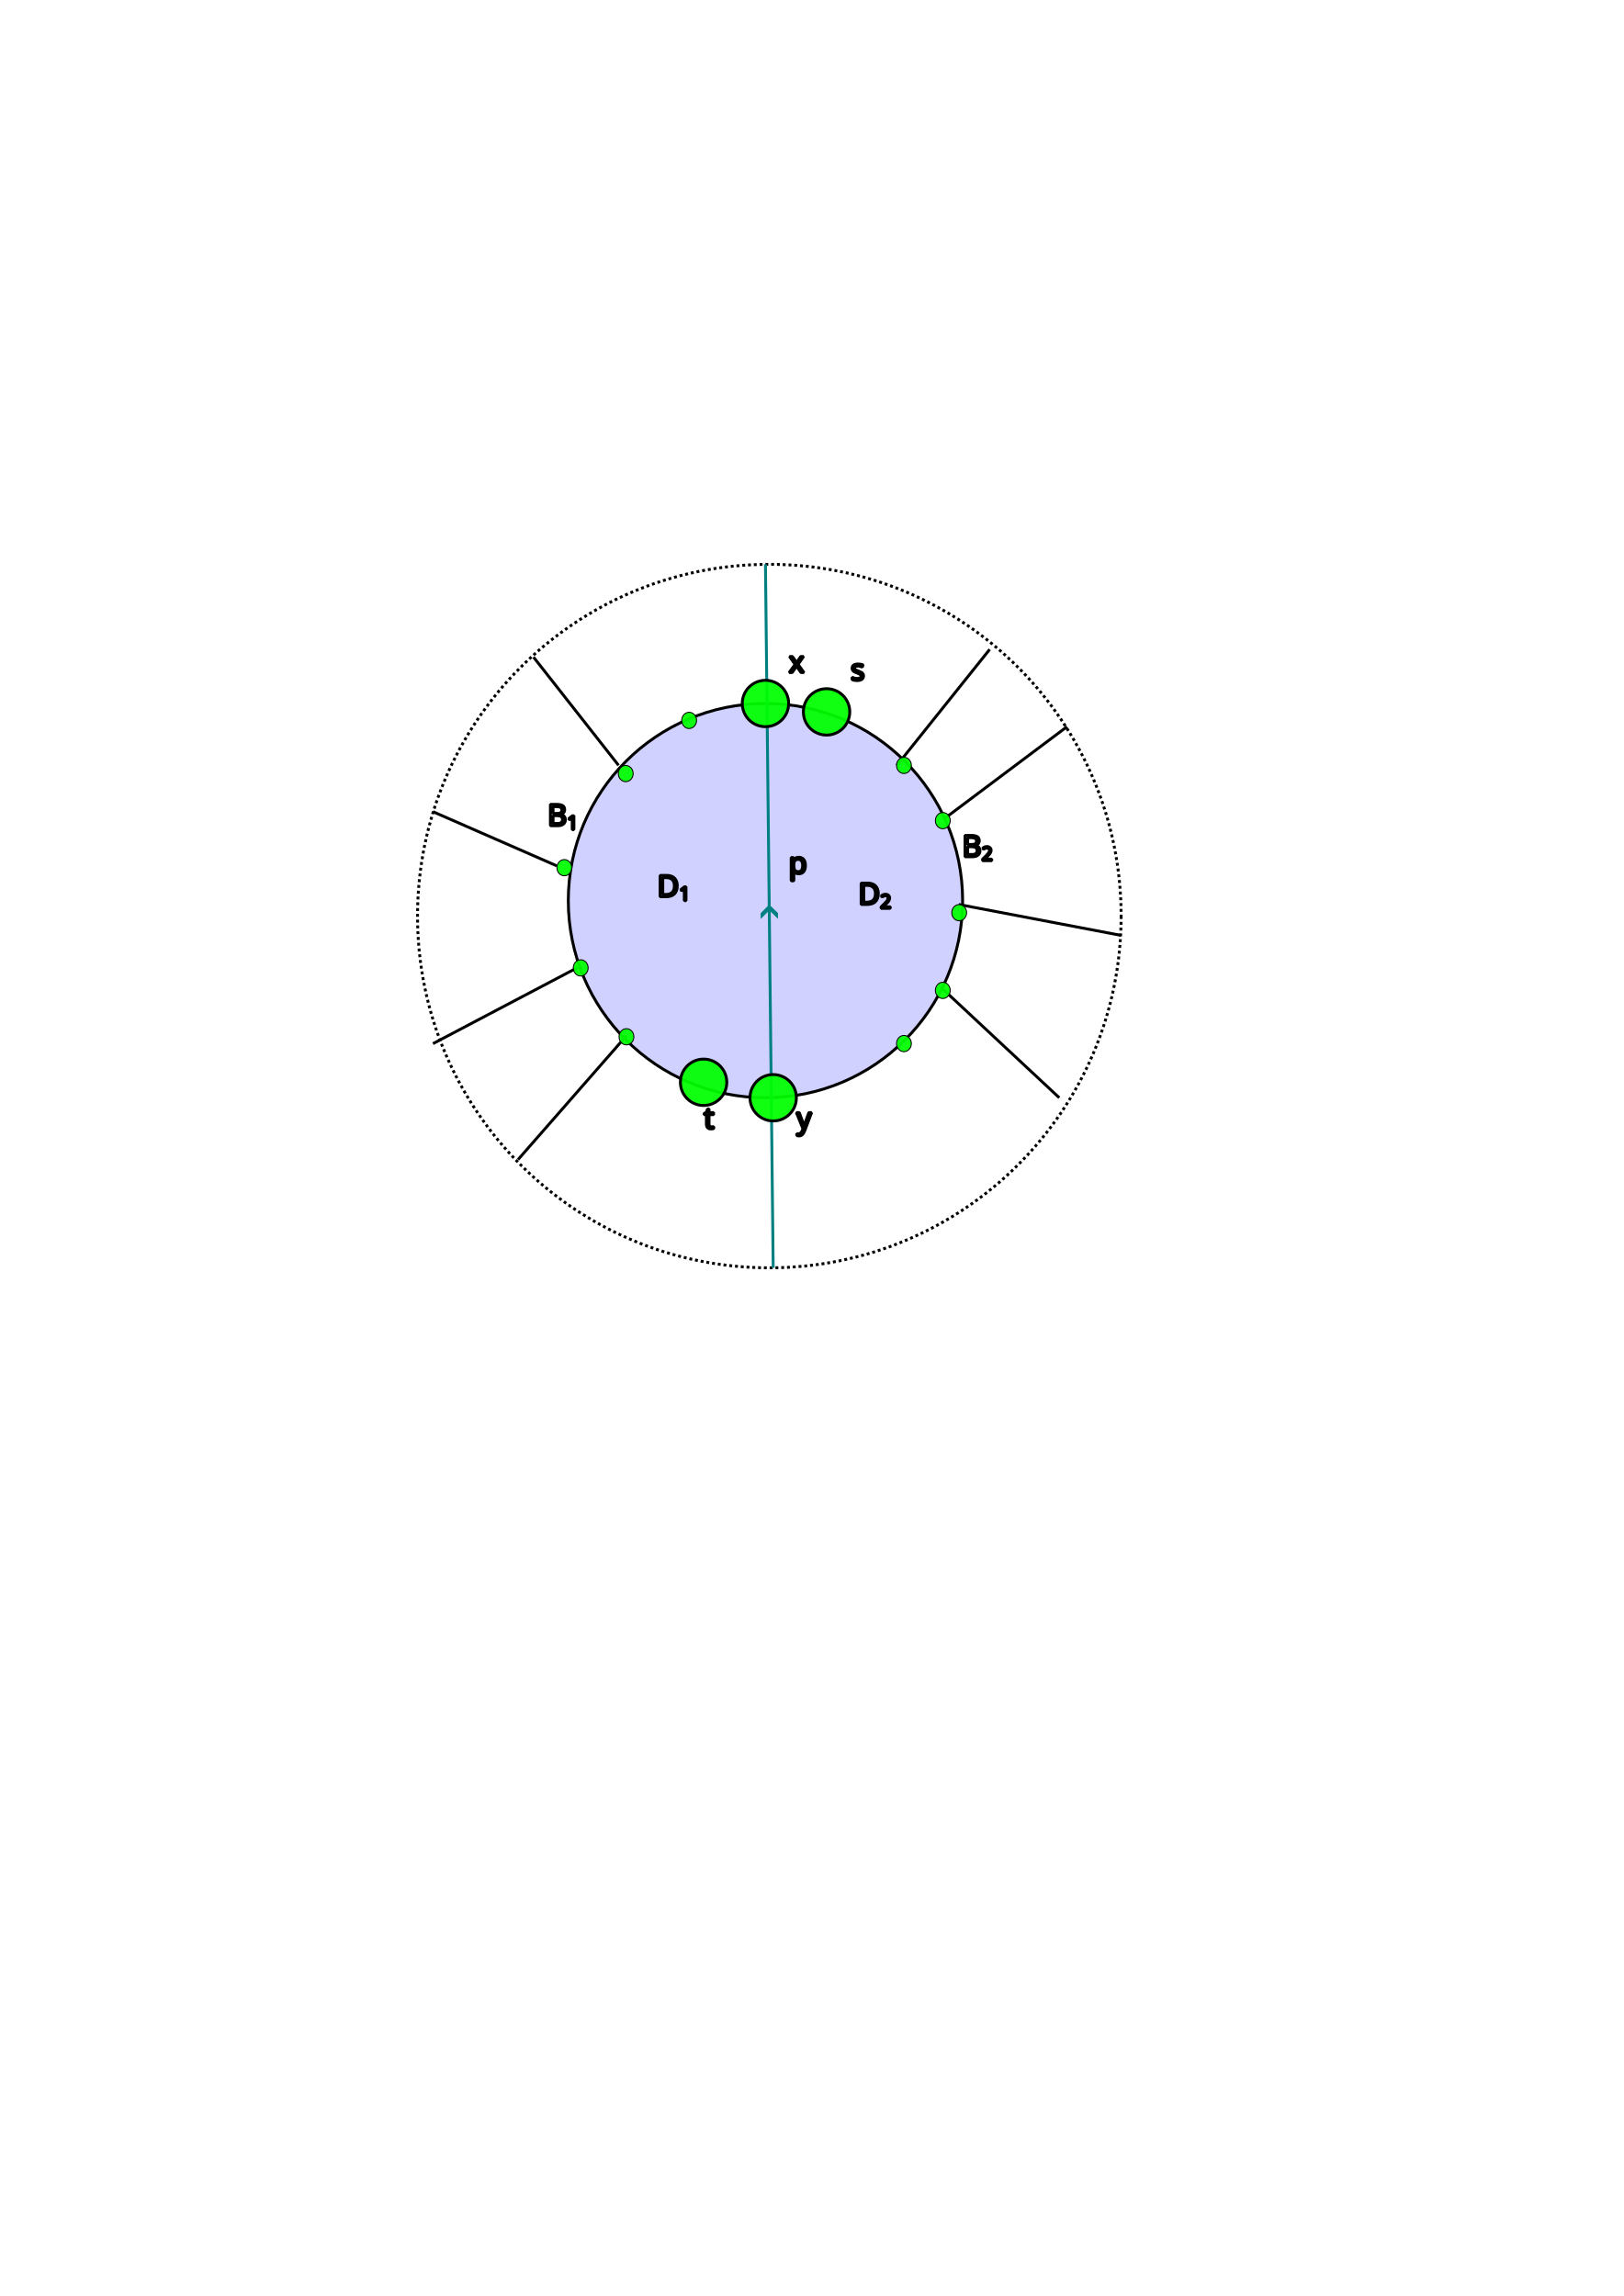
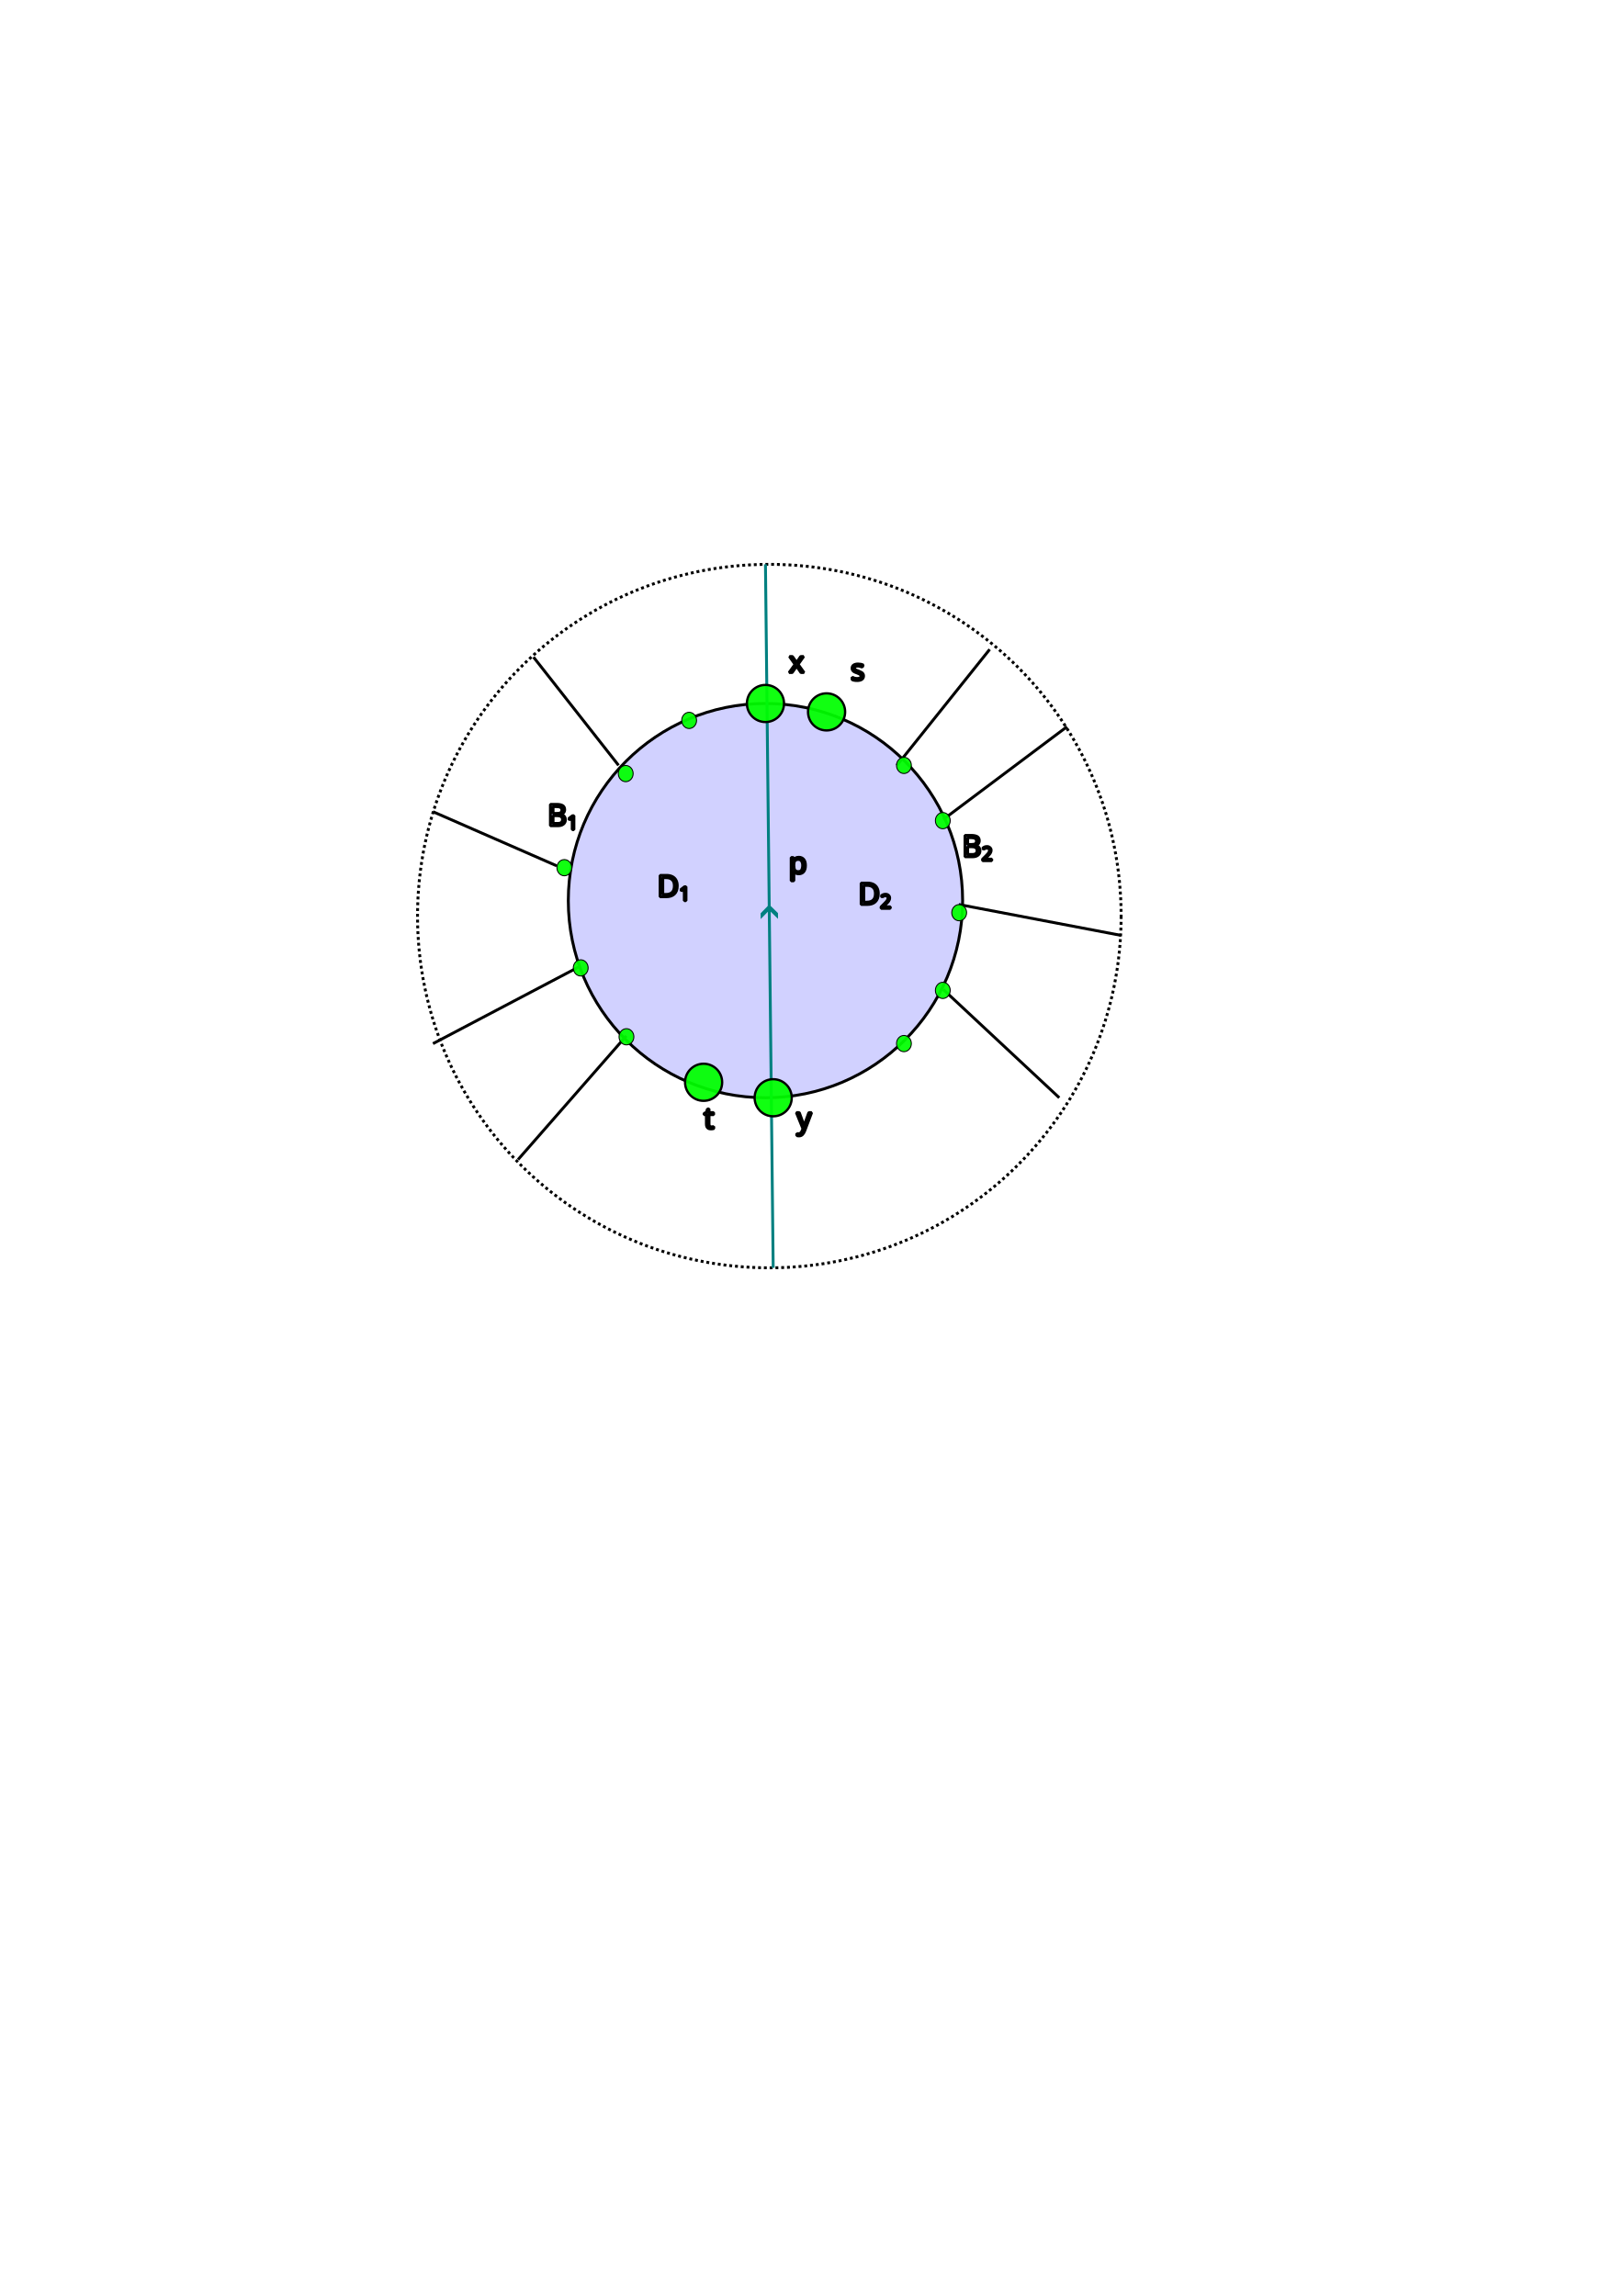
<svg xmlns="http://www.w3.org/2000/svg" width="210mm" height="297mm" viewBox="0 0 210 297" version="1.1" id="svg1">
  <defs id="defs1">
    <marker style="overflow:visible" id="ArrowWideHeavy" refX="0" refY="0" orient="auto-start-reverse" markerWidth="1" markerHeight="1" viewBox="0 0 1 1" preserveAspectRatio="xMidYMid">
      <path style="fill:context-stroke;fill-rule:evenodd;stroke:none" d="m -4,0 3,3 H 1 L -2,0 1,-3 h -2 z" id="path7" />
    </marker>
    <marker style="overflow:visible" id="ArrowWideRounded" refX="0" refY="0" orient="auto-start-reverse" markerWidth="1" markerHeight="1" viewBox="0 0 1 1" preserveAspectRatio="xMidYMid">
      <path style="fill:none;stroke:context-stroke;stroke-width:1;stroke-linecap:round" d="M 3,-3 0,0 3,3" transform="rotate(180,0.125,0)" id="path3" />
    </marker>
  </defs>
  <g id="layer1">
    <path style="fill:#ff00ff;fill-opacity:0.932;stroke:#000000;stroke-width:0.374;stroke-linejoin:bevel;stroke-dasharray:none;stroke-dashoffset:0" d="m 116,99 c 4,-5 8,-10 12,-15" id="path12" />
    <path style="fill:#ff00ff;fill-opacity:0.932;stroke:#000000;stroke-width:0.374;stroke-linejoin:bevel;stroke-dasharray:none;stroke-dashoffset:0" d="m 67,150 c 4.667,-5.333 9.333,-10.667 14,-16" id="path13" />
    <path style="fill:#ff00ff;fill-opacity:0.932;stroke:#000000;stroke-width:0.374;stroke-linejoin:bevel;stroke-dasharray:none;stroke-dashoffset:0" d="M 75,125 C 68.667,128.333 62.333,131.667 56,135" id="path14" />
    <path style="fill:#ff00ff;fill-opacity:0.932;stroke:#000000;stroke-width:0.374;stroke-linejoin:bevel;stroke-dasharray:none;stroke-dashoffset:0" d="m 122,106 c 5.333,-4 10.667,-8 16,-12" id="path15" />
    <path style="fill:#ff00ff;fill-opacity:0.932;stroke:#000000;stroke-width:0.374;stroke-linejoin:bevel;stroke-dasharray:none;stroke-dashoffset:0" d="m 122,128 c 5,4.667 10,9.333 15,14" id="path16" />
    <path style="fill:#ff00ff;fill-opacity:0.932;stroke:#000000;stroke-width:0.374;stroke-linejoin:bevel;stroke-dasharray:none;stroke-dashoffset:0" d="M 80,99 C 76.333,94.333 72.667,89.667 69,85" id="path17" />
    <path style="fill:#ff00ff;fill-opacity:0.932;stroke:#000000;stroke-width:0.374;stroke-linejoin:bevel;stroke-dasharray:none;stroke-dashoffset:0" d="m 72,112 c -5.333,-2.333 -10.667,-4.667 -16,-7" id="path18" />
    <path style="fill:#ff00ff;fill-opacity:0.932;stroke:#000000;stroke-width:0.374;stroke-linejoin:bevel;stroke-dasharray:none;stroke-dashoffset:0" d="m 124,117 c 7,1.333 14,2.667 21,4" id="path19" />
    <circle style="fill:none;fill-opacity:0.932;stroke:#000000;stroke-width:0.374;stroke-linejoin:bevel;marker-mid:url(#ArrowWideRounded);stroke-dasharray:0.374,0.374;stroke-dashoffset:0" id="path2" cx="99.5" cy="118.5" r="45.5" />
    <circle style="fill:#0000ff;fill-opacity:0.181;stroke:#000000;stroke-width:0.374;stroke-linejoin:bevel" id="path5" cx="99" cy="116.5" r="25.5" />
    <path style="fill:#008080;fill-opacity:0.932;stroke:#008080;stroke-width:0.374;stroke-linejoin:bevel;marker-mid:url(#ArrowWideHeavy)" d="m 99,73 c 0.167,15.167 0.333,30.333 0.5,45.5 0.167,15.167 0.333,30.333 0.5,45.5" id="path6" />
-     <ellipse style="fill:#00ff00;fill-opacity:0.932;stroke:#000000;stroke-width:0.374;stroke-linejoin:bevel;stroke-dasharray:none;stroke-dashoffset:0" id="path8" cx="99" cy="91" rx="3" ry="3" />
-     <ellipse style="fill:#00ff00;fill-opacity:0.932;stroke:#000000;stroke-width:0.374;stroke-linejoin:bevel;stroke-dasharray:none;stroke-dashoffset:0" id="path8-6" cx="100" cy="142" rx="3" ry="3" />
-     <ellipse style="fill:#00ff00;fill-opacity:0.932;stroke:#000000;stroke-width:0.374;stroke-linejoin:bevel;stroke-dasharray:none;stroke-dashoffset:0" id="path8-64" cx="106.904" cy="92.087" rx="3" ry="3" />
+     <ellipse style="fill:#00ff00;fill-opacity:0.932;stroke:#000000;stroke-width:0.299;stroke-linejoin:bevel;stroke-dasharray:none;stroke-dashoffset:0" id="path8" cx="99" cy="91" rx="2.4" ry="2.4" />
+     <ellipse style="fill:#00ff00;fill-opacity:0.932;stroke:#000000;stroke-width:0.299;stroke-linejoin:bevel;stroke-dasharray:none;stroke-dashoffset:0" id="path8-6" cx="100" cy="142" rx="2.4" ry="2.4" />
+     <ellipse style="fill:#00ff00;fill-opacity:0.932;stroke:#000000;stroke-width:0.299;stroke-linejoin:bevel;stroke-dasharray:none;stroke-dashoffset:0" id="path8-64" cx="106.904" cy="92.087" rx="2.4" ry="2.4" />
    <ellipse style="fill:#00ff00;fill-opacity:0.932;stroke:#000000;stroke-width:0.125;stroke-linejoin:bevel;stroke-dasharray:none;stroke-dashoffset:0" id="path8-64-25" cx="81.022" cy="134.113" rx="0.96" ry="1.05" />
    <ellipse style="fill:#00ff00;fill-opacity:0.932;stroke:#000000;stroke-width:0.125;stroke-linejoin:bevel;stroke-dasharray:none;stroke-dashoffset:0" id="path8-64-25-4" cx="75.106" cy="125.203" rx="0.96" ry="1.05" />
    <ellipse style="fill:#00ff00;fill-opacity:0.932;stroke:#000000;stroke-width:0.125;stroke-linejoin:bevel;stroke-dasharray:none;stroke-dashoffset:0" id="path8-64-25-45" cx="72.989" cy="112.238" rx="0.96" ry="1.05" />
    <ellipse style="fill:#00ff00;fill-opacity:0.932;stroke:#000000;stroke-width:0.125;stroke-linejoin:bevel;stroke-dasharray:none;stroke-dashoffset:0" id="path8-64-25-7" cx="80.927" cy="100.067" rx="0.96" ry="1.05" />
    <ellipse style="fill:#00ff00;fill-opacity:0.932;stroke:#000000;stroke-width:0.125;stroke-linejoin:bevel;stroke-dasharray:none;stroke-dashoffset:0" id="path8-64-25-1" cx="89.129" cy="93.188" rx="0.96" ry="1.05" />
    <ellipse style="fill:#00ff00;fill-opacity:0.932;stroke:#000000;stroke-width:0.125;stroke-linejoin:bevel;stroke-dasharray:none;stroke-dashoffset:0" id="path8-64-25-6" cx="116.91" cy="99.009" rx="0.96" ry="1.05" />
    <ellipse style="fill:#00ff00;fill-opacity:0.932;stroke:#000000;stroke-width:0.125;stroke-linejoin:bevel;stroke-dasharray:none;stroke-dashoffset:0" id="path8-64-25-2" cx="121.937" cy="106.153" rx="0.96" ry="1.05" />
    <ellipse style="fill:#00ff00;fill-opacity:0.932;stroke:#000000;stroke-width:0.125;stroke-linejoin:bevel;stroke-dasharray:none;stroke-dashoffset:0" id="path8-64-25-3" cx="124.054" cy="118.059" rx="0.96" ry="1.05" />
    <ellipse style="fill:#00ff00;fill-opacity:0.932;stroke:#000000;stroke-width:0.125;stroke-linejoin:bevel;stroke-dasharray:none;stroke-dashoffset:0" id="path8-64-25-40" cx="121.937" cy="128.113" rx="0.96" ry="1.05" />
    <ellipse style="fill:#00ff00;fill-opacity:0.932;stroke:#000000;stroke-width:0.125;stroke-linejoin:bevel;stroke-dasharray:none;stroke-dashoffset:0" id="path8-64-25-72" cx="116.91" cy="134.992" rx="0.96" ry="1.05" />
-     <ellipse style="fill:#00ff00;fill-opacity:0.932;stroke:#000000;stroke-width:0.374;stroke-linejoin:bevel;stroke-dasharray:none;stroke-dashoffset:0" id="path8-1" cx="91" cy="140" rx="3" ry="3" />
+     <ellipse style="fill:#00ff00;fill-opacity:0.932;stroke:#000000;stroke-width:0.299;stroke-linejoin:bevel;stroke-dasharray:none;stroke-dashoffset:0" id="path8-1" cx="91" cy="140" rx="2.4" ry="2.4" />
    <text xml:space="preserve" style="font-size:3.881px;font-family:'CMU Sans Serif';-inkscape-font-specification:'CMU Sans Serif, Normal';fill:#000000;fill-opacity:0.932;stroke:#000000;stroke-width:0.374;stroke-linejoin:bevel;stroke-dasharray:none;stroke-dashoffset:0" x="102" y="113" id="text8">
      <tspan id="tspan8" style="stroke-width:0.374;fill:#000000;stroke:#000000" x="102" y="113">p</tspan>
    </text>
    <text xml:space="preserve" style="font-size:3.881px;font-family:'CMU Sans Serif';-inkscape-font-specification:'CMU Sans Serif, Normal';fill:#000000;fill-opacity:0.932;stroke:#000000;stroke-width:0.374;stroke-linejoin:bevel;stroke-dasharray:none;stroke-dashoffset:0" x="102" y="87" id="text9">
      <tspan id="tspan9" style="stroke-width:0.374" x="102" y="87">x</tspan>
    </text>
    <text xml:space="preserve" style="font-size:3.881px;font-family:'CMU Sans Serif';-inkscape-font-specification:'CMU Sans Serif, Normal';fill:#000000;fill-opacity:0.932;stroke:#000000;stroke-width:0.374;stroke-linejoin:bevel;stroke-dasharray:none;stroke-dashoffset:0" x="110" y="88" id="text10">
      <tspan id="tspan10" style="stroke-width:0.374" x="110" y="88">s</tspan>
    </text>
    <text xml:space="preserve" style="font-size:3.881px;font-family:'CMU Sans Serif';-inkscape-font-specification:'CMU Sans Serif, Normal';fill:#000000;fill-opacity:0.932;stroke:#000000;stroke-width:0.374;stroke-linejoin:bevel;stroke-dasharray:none;stroke-dashoffset:0" x="103" y="146" id="text11">
      <tspan id="tspan11" style="stroke-width:0.374" x="103" y="146">y</tspan>
    </text>
    <text xml:space="preserve" style="font-size:3.881px;font-family:'CMU Sans Serif';-inkscape-font-specification:'CMU Sans Serif, Normal';fill:#000000;fill-opacity:0.932;stroke:#000000;stroke-width:0.374;stroke-linejoin:bevel;stroke-dasharray:none;stroke-dashoffset:0" x="91" y="146" id="text12">
      <tspan id="tspan12" style="stroke-width:0.374" x="91" y="146">t</tspan>
    </text>
    <text xml:space="preserve" style="font-size:3.881px;font-family:'CMU Sans Serif';-inkscape-font-specification:'CMU Sans Serif, Normal';fill:#0000ff;fill-opacity:0.181;stroke:#000000;stroke-width:0.374;stroke-linejoin:bevel;stroke-dasharray:none;stroke-dashoffset:0" x="85" y="116" id="text19">
      <tspan id="tspan19" style="stroke-width:0.374" x="85" y="116">D<tspan style="font-size:65%;baseline-shift:sub" id="tspan3">1</tspan>
      </tspan>
    </text>
    <text xml:space="preserve" style="font-size:3.881px;font-family:'CMU Sans Serif';-inkscape-font-specification:'CMU Sans Serif, Normal';fill:#0000ff;fill-opacity:0.181;stroke:#000000;stroke-width:0.374;stroke-linejoin:bevel;stroke-dasharray:none;stroke-dashoffset:0" x="111" y="117" id="text20">
      <tspan id="tspan20" style="stroke-width:0.374" x="111" y="117">D<tspan style="font-size:65%;baseline-shift:sub" id="tspan1">2</tspan>
      </tspan>
    </text>
    <text xml:space="preserve" style="font-size:3.881px;font-family:'CMU Sans Serif';-inkscape-font-specification:'CMU Sans Serif, Normal';fill:#0000ff;fill-opacity:0.181;stroke:#000000;stroke-width:0.374;stroke-linejoin:bevel;stroke-dasharray:none;stroke-dashoffset:0" x="70.814" y="106.813" id="text21">
      <tspan id="tspan21" style="stroke-width:0.374" x="70.814" y="106.813">B<tspan style="font-size:65%;baseline-shift:sub" id="tspan4">1</tspan>
      </tspan>
    </text>
    <text xml:space="preserve" style="font-style:normal;font-variant:normal;font-weight:normal;font-stretch:normal;font-size:3.881px;font-family:'CMU Sans Serif';-inkscape-font-specification:'CMU Sans Serif, Normal';font-variant-ligatures:normal;font-variant-caps:normal;font-variant-numeric:normal;font-variant-east-asian:normal;fill:#0000ff;fill-opacity:0.181;stroke:#000000;stroke-width:0.374;stroke-linejoin:bevel;stroke-dasharray:none;stroke-dashoffset:0" x="124.432" y="110.83" id="text21-3">
      <tspan id="tspan22" x="124.432" y="110.83">B<tspan style="font-size:65%;baseline-shift:sub" id="tspan2">2</tspan>
      </tspan>
    </text>
  </g>
</svg>
